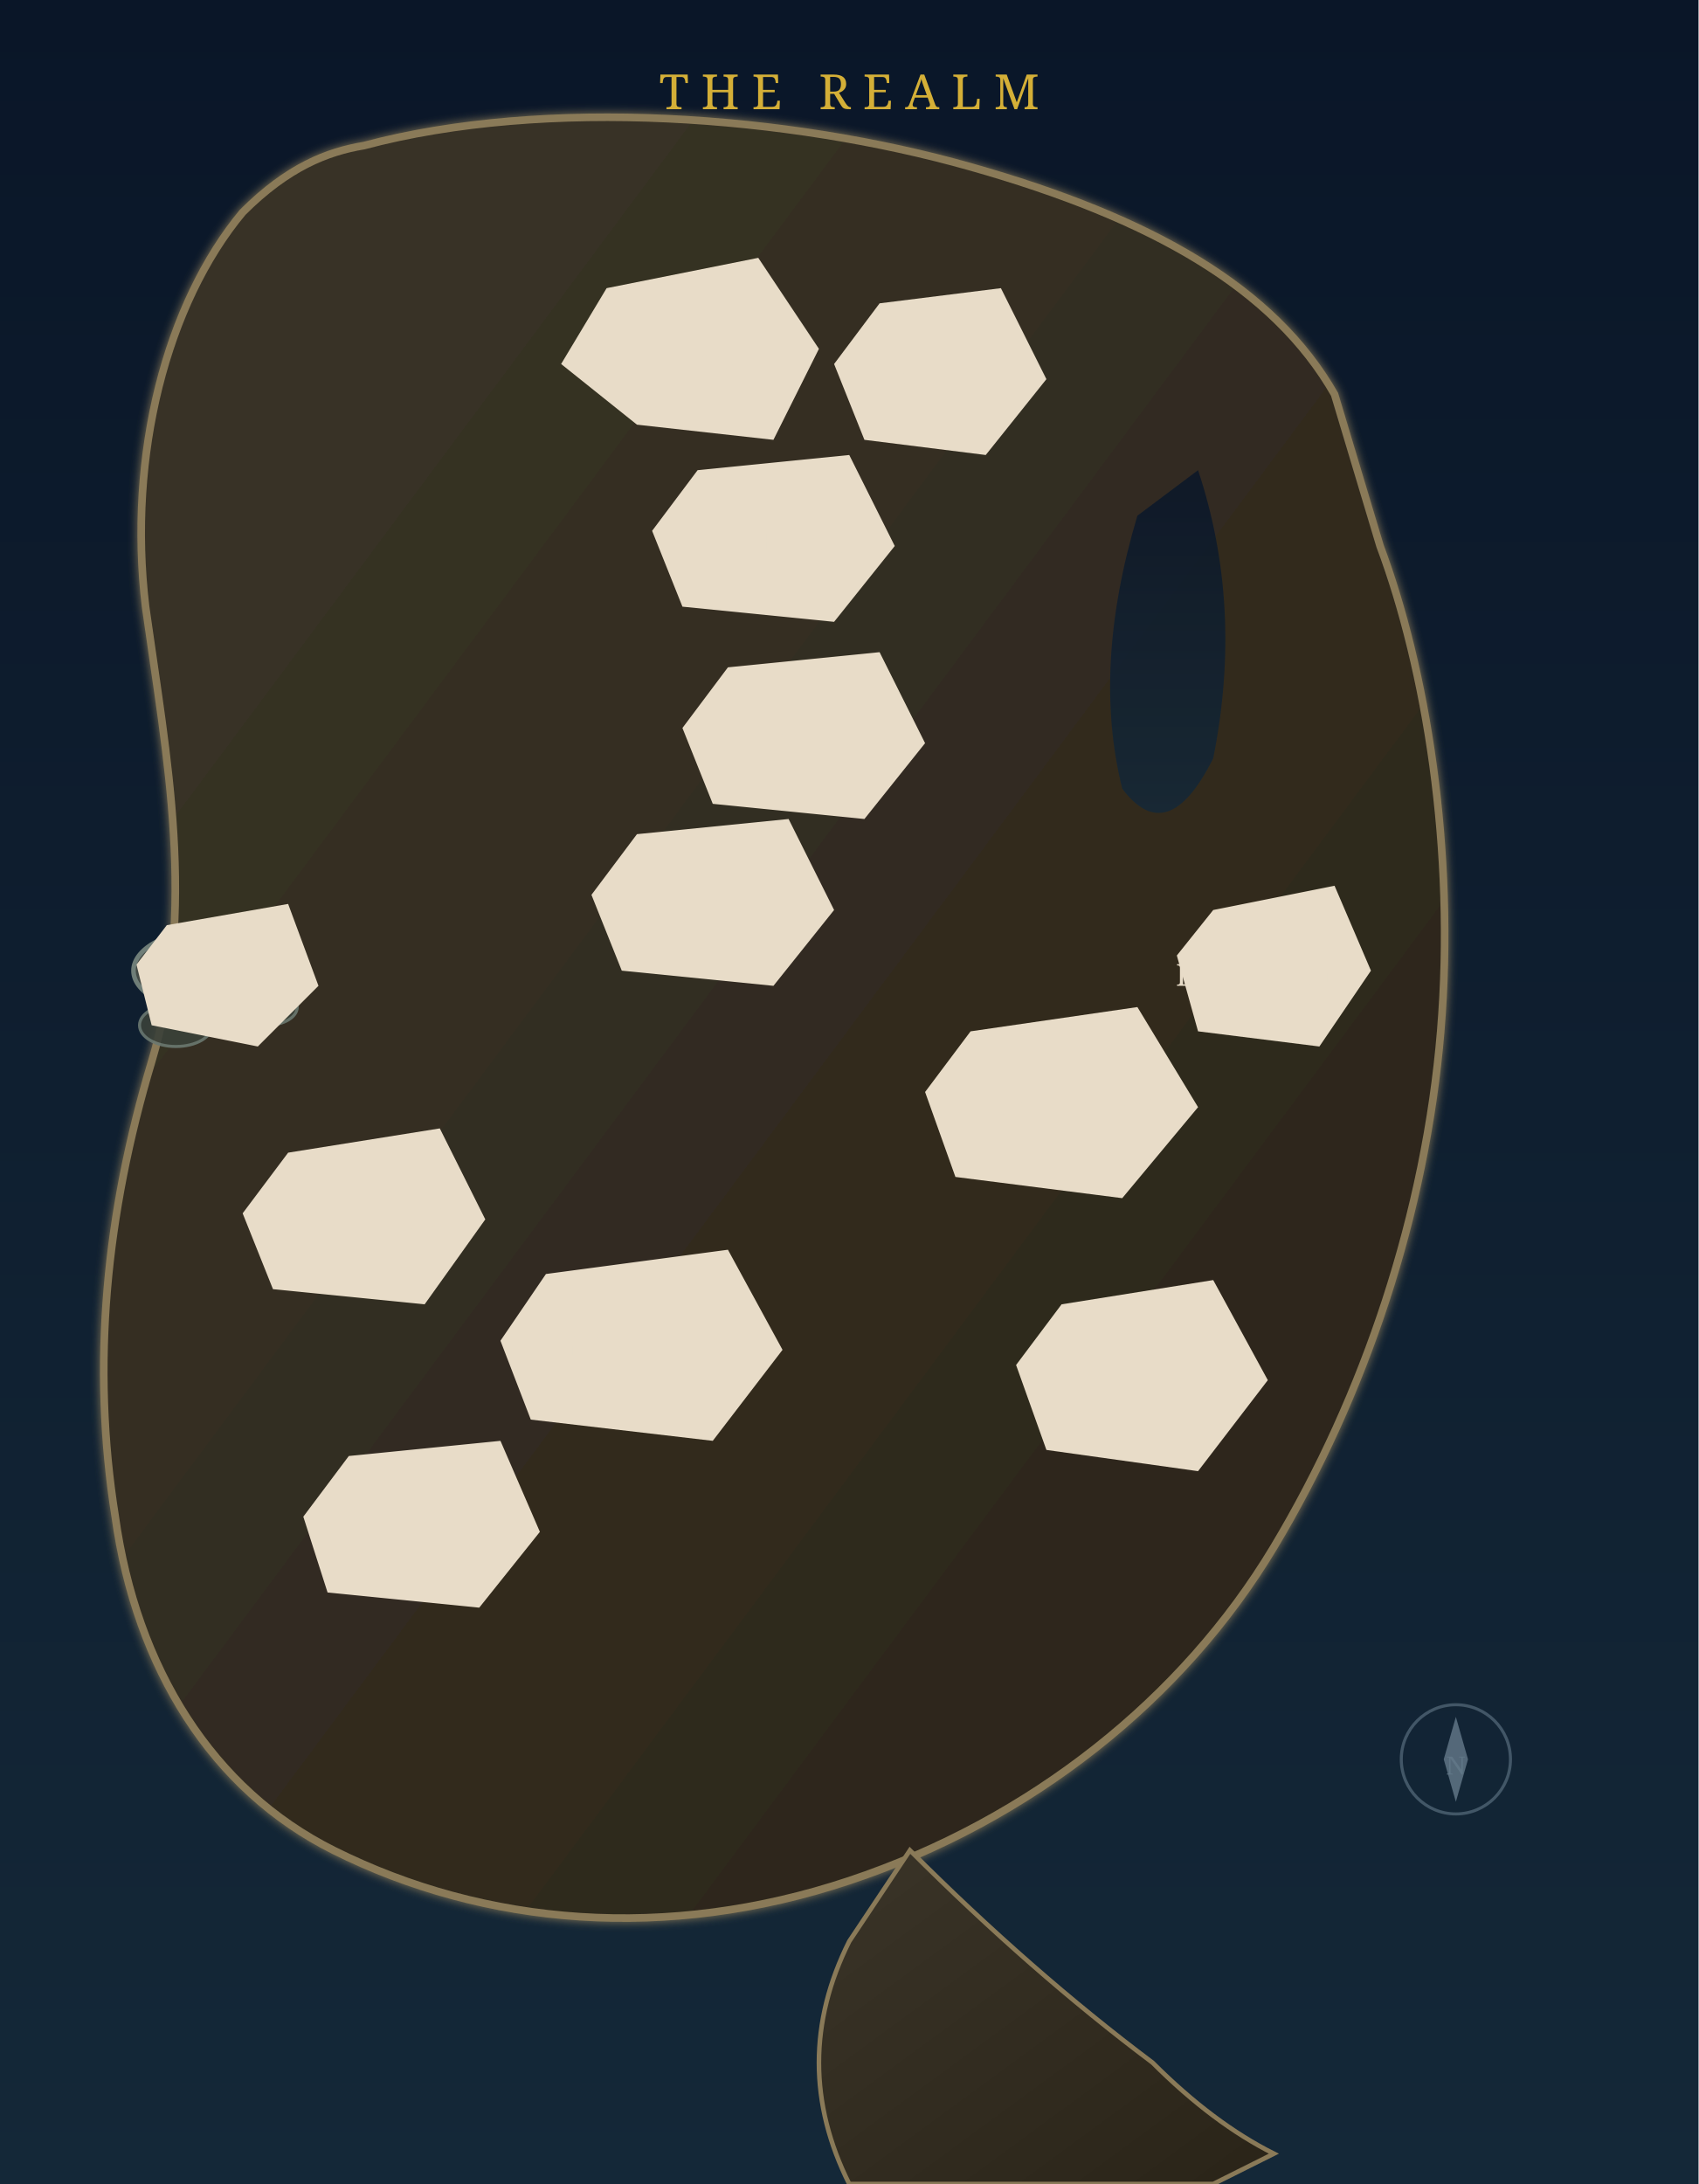
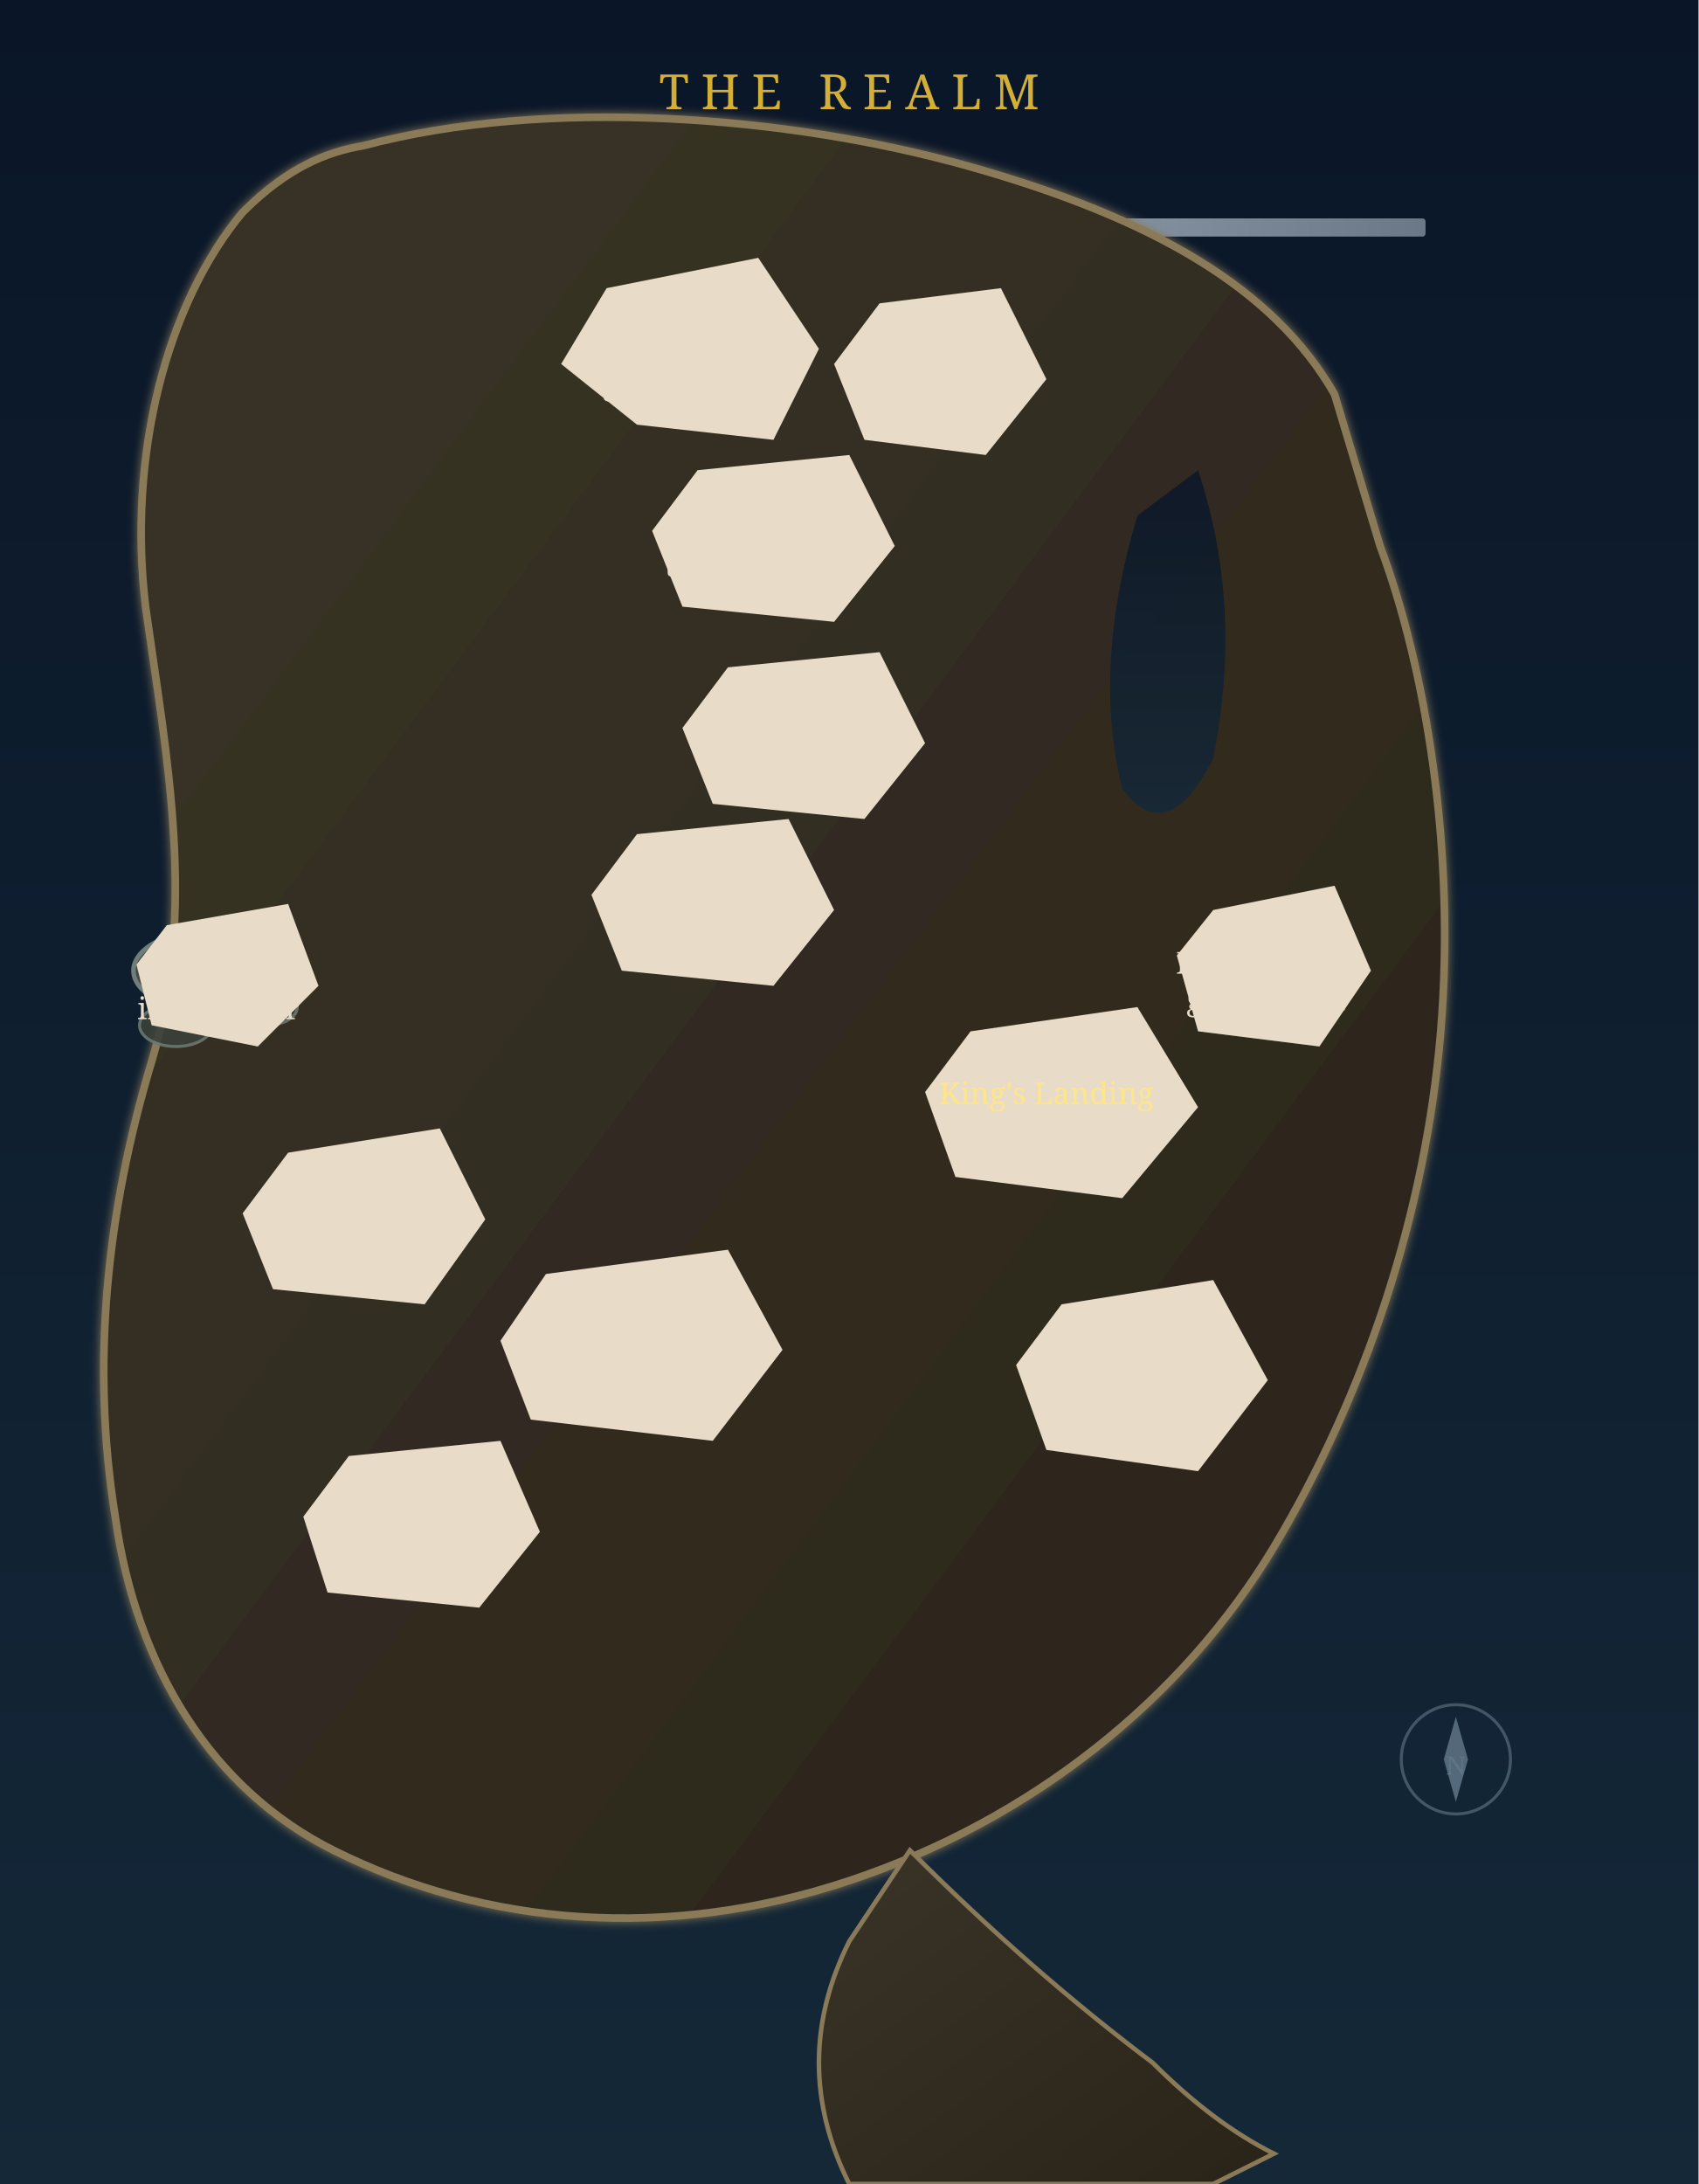
<svg xmlns="http://www.w3.org/2000/svg" viewBox="0 0 560 720" role="img" aria-label="Map of the Realm">
  <defs>
    <linearGradient id="sea" x1="0" y1="0" x2="0" y2="1">
      <stop offset="0%" stop-color="#0a1628" />
      <stop offset="100%" stop-color="#142838" />
    </linearGradient>
    <linearGradient id="land" x1="0" y1="0" x2="1" y2="1">
      <stop offset="0%" stop-color="#3a3428" />
      <stop offset="100%" stop-color="#2a2418" />
    </linearGradient>
+     <linearGradient id="wall" x1="0" y1="0" x2="1" y2="0">
+       <stop offset="0%" stop-color="#6a7888" />
+       <stop offset="50%" stop-color="#9aa8b8" />
+       <stop offset="100%" stop-color="#6a7888" />
+     </linearGradient>
    <filter id="coast-glow">
      <feGaussianBlur stdDeviation="1.5" result="b" />
      <feMerge>
        <feMergeNode in="b" />
        <feMergeNode in="SourceGraphic" />
      </feMerge>
    </filter>
  </defs>
  <rect width="560" height="720" fill="url(#sea)" />
+   <rect x="90" y="72" width="380" height="6" fill="url(#wall)" rx="1" />
+   <text x="280" y="68" text-anchor="middle" fill="#9aa8b8" font-family="Georgia, serif" font-size="8" letter-spacing="2">THE WALL</text>
  <path id="landmass" d="     M 120 48     C 180 32, 260 38, 320 55     C 380 72, 420 95, 440 130     L 455 180     C 470 220, 480 280, 475 340     C 470 400, 450 460, 420 510     C 390 560, 340 600, 280 620     C 220 640, 160 635, 110 610     C 70 590, 45 550, 38 500     C 30 450, 35 400, 50 350     C 65 300, 55 250, 48 200     C 42 150, 55 100, 80 70     C 95 55, 108 50, 120 48     Z   " fill="url(#land)" stroke="#8a7a58" stroke-width="2.5" filter="url(#coast-glow)" />
  <path d="M 395 155 Q 410 200 400 250 Q 385 280 370 260 Q 360 220 375 170 Z" fill="url(#sea)" opacity="0.85" />
  <path d="M 300 610 Q 340 650 380 680 Q 400 700 420 710 L 400 720 L 280 720 Q 260 680 280 640 Z" fill="url(#land)" stroke="#8a7a58" stroke-width="1.5" />
  <g id="iron-isles" opacity="0.9">
    <ellipse cx="72" cy="320" rx="28" ry="14" fill="#4a5048" stroke="#7a8880" stroke-width="1.5" />
    <ellipse cx="58" cy="338" rx="12" ry="7" fill="#3a4038" stroke="#6a7870" />
    <ellipse cx="88" cy="332" rx="10" ry="6" fill="#3a4038" stroke="#6a7870" />
  </g>
  <text x="280" y="36" text-anchor="middle" fill="#d4af37" font-family="Georgia, serif" font-size="16" letter-spacing="4">THE REALM</text>
  <g id="regions" font-family="Georgia, serif" font-size="10" fill="#e8dcc8" text-anchor="middle">
    <g id="winterfell">
      <path class="region-fill" d="M 200 95 L 250 85 L 270 115 L 255 145 L 210 140 L 185 120 Z" />
-       <text class="region-label" x="228" y="122">Winterfell</text>
+       <text class="region-label" x="228" y="118">Winterfell</text>
+       <text class="resource-badge" x="228" y="130">grain 120/hr</text>
    </g>
    <g id="dreadfort">
      <path class="region-fill" d="M 290 100 L 330 95 L 345 125 L 325 150 L 285 145 L 275 120 Z" />
-       <text class="region-label" x="308" y="128">Dreadfort</text>
+       <text class="region-label" x="308" y="124">Dreadfort</text>
+       <text class="resource-badge" x="308" y="136">iron 80/hr</text>
    </g>
    <g id="white_harbor">
      <path class="region-fill" d="M 230 155 L 280 150 L 295 180 L 275 205 L 225 200 L 215 175 Z" />
-       <text class="region-label" x="252" y="182">White Harbor</text>
+       <text class="region-label" x="252" y="178">White Harbor</text>
+       <text class="resource-badge" x="252" y="190">timber 100/hr</text>
    </g>
    <g id="pyke">
      <path class="region-fill" d="M 55 305 L 95 298 L 105 325 L 85 345 L 50 338 L 45 318 Z" />
-       <text class="region-label" x="72" y="328">Pyke</text>
+       <text class="region-label" x="72" y="324">Pyke</text>
+       <text class="resource-badge" x="72" y="336">iron 140/hr</text>
    </g>
    <g id="twins">
      <path class="region-fill" d="M 240 220 L 290 215 L 305 245 L 285 270 L 235 265 L 225 240 Z" />
-       <text class="region-label" x="262" y="248">The Twins</text>
+       <text class="region-label" x="262" y="244">The Twins</text>
+       <text class="resource-badge" x="262" y="256">gold 90/hr</text>
    </g>
    <g id="riverrun">
      <path class="region-fill" d="M 210 275 L 260 270 L 275 300 L 255 325 L 205 320 L 195 295 Z" />
-       <text class="region-label" x="232" y="302">Riverrun</text>
+       <text class="region-label" x="232" y="298">Riverrun</text>
+       <text class="resource-badge" x="232" y="310">grain 110/hr</text>
    </g>
    <g id="casterly_rock">
      <path class="region-fill" d="M 95 380 L 145 372 L 160 402 L 140 430 L 90 425 L 80 400 Z" />
-       <text class="region-label" x="118" y="405">Casterly Rock</text>
+       <text class="region-label" x="118" y="401">Casterly Rock</text>
+       <text class="resource-badge" x="118" y="413">gold 180/hr</text>
    </g>
    <g id="highgarden">
      <path class="region-fill" d="M 180 420 L 240 412 L 258 445 L 235 475 L 175 468 L 165 442 Z" />
-       <text class="region-label" x="208" y="448">Highgarden</text>
+       <text class="region-label" x="208" y="444">Highgarden</text>
+       <text class="resource-badge" x="208" y="456">grain 150/hr</text>
    </g>
    <g id="oldtown">
      <path class="region-fill" d="M 115 480 L 165 475 L 178 505 L 158 530 L 108 525 L 100 500 Z" />
-       <text class="region-label" x="136" y="508">Oldtown</text>
+       <text class="region-label" x="136" y="504">Oldtown</text>
+       <text class="resource-badge" x="136" y="516">timber 85/hr</text>
    </g>
    <g id="kings_landing">
-       <path class="region-fill" d="M 320 340 L 375 332 L 395 365 L 370 395 L 315 388 L 305 360 Z" />
-       <text class="region-label" x="345" y="368">King's Landing</text>
+       <path class="region-fill region-capital" d="M 320 340 L 375 332 L 395 365 L 370 395 L 315 388 L 305 360 Z" />
+       <text class="region-label" x="345" y="364" fill="#fde68a">King's Landing</text>
+       <text class="resource-badge" x="345" y="376">gold 200/hr</text>
    </g>
    <g id="dragonstone">
      <path class="region-fill" d="M 400 300 L 440 292 L 452 320 L 435 345 L 395 340 L 388 315 Z" />
-       <text class="region-label" x="418" y="325">Dragonstone</text>
+       <text class="region-label" x="418" y="321">Dragonstone</text>
+       <text class="resource-badge" x="418" y="333">gold 130/hr</text>
    </g>
    <g id="storms_end">
      <path class="region-fill" d="M 350 430 L 400 422 L 418 455 L 395 485 L 345 478 L 335 450 Z" />
-       <text class="region-label" x="373" y="458">Storm's End</text>
+       <text class="region-label" x="373" y="454">Storm's End</text>
+       <text class="resource-badge" x="373" y="466">timber 95/hr</text>
    </g>
  </g>
  <g opacity="0.55" transform="translate(480,580)">
    <circle r="18" fill="none" stroke="#6a8090" stroke-width="1" />
    <polygon points="0,-14 4,0 0,14 -4,0" fill="#8aa0b0" />
    <text y="5" text-anchor="middle" fill="#a0b8c8" font-size="9">N</text>
  </g>
</svg>
